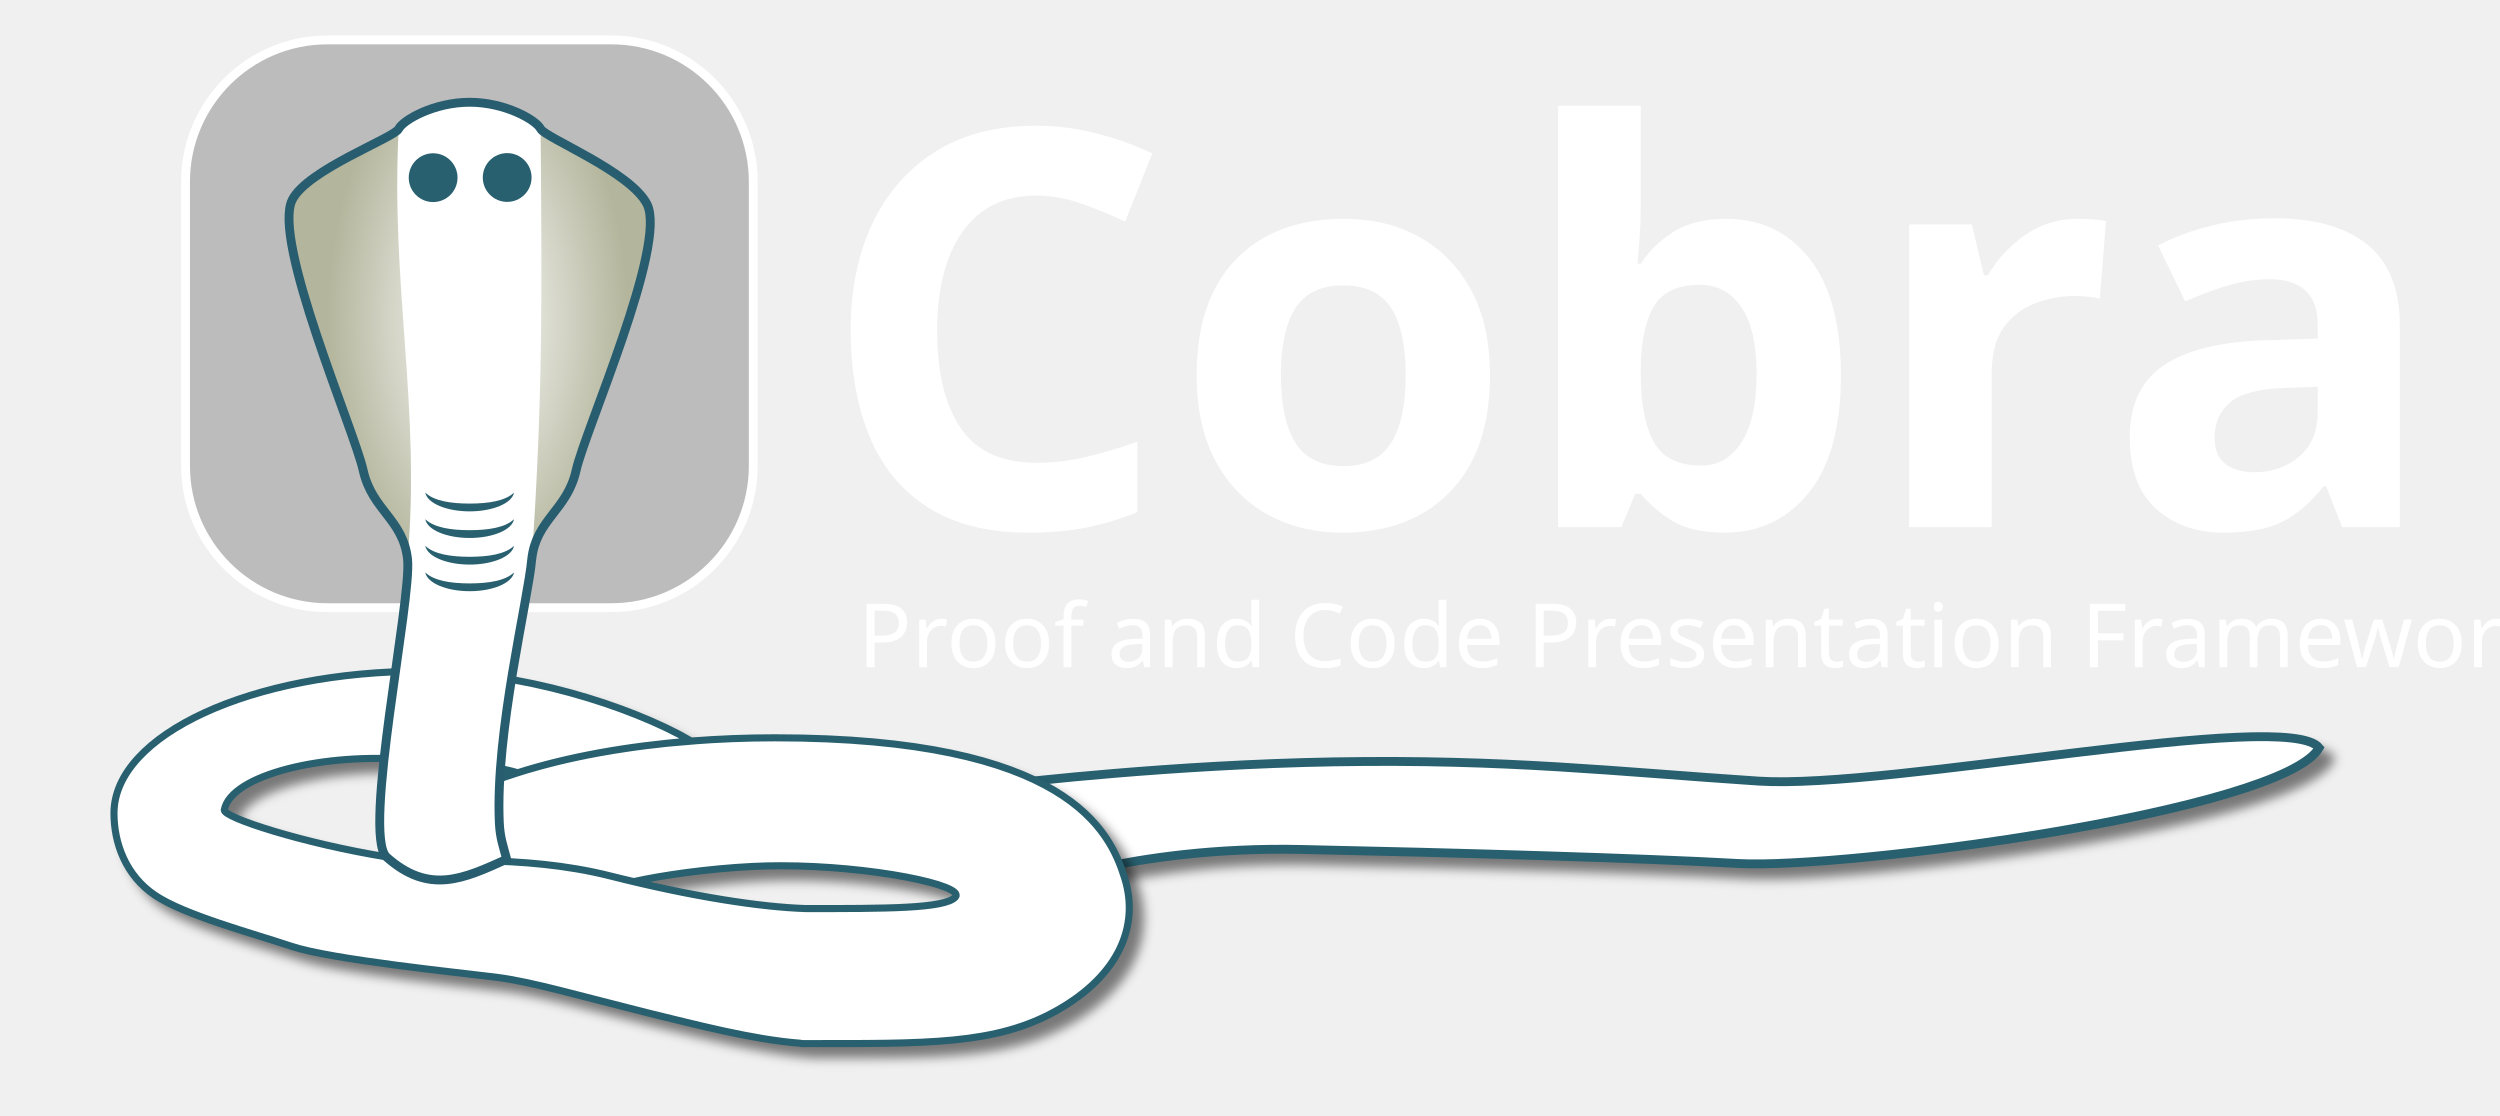
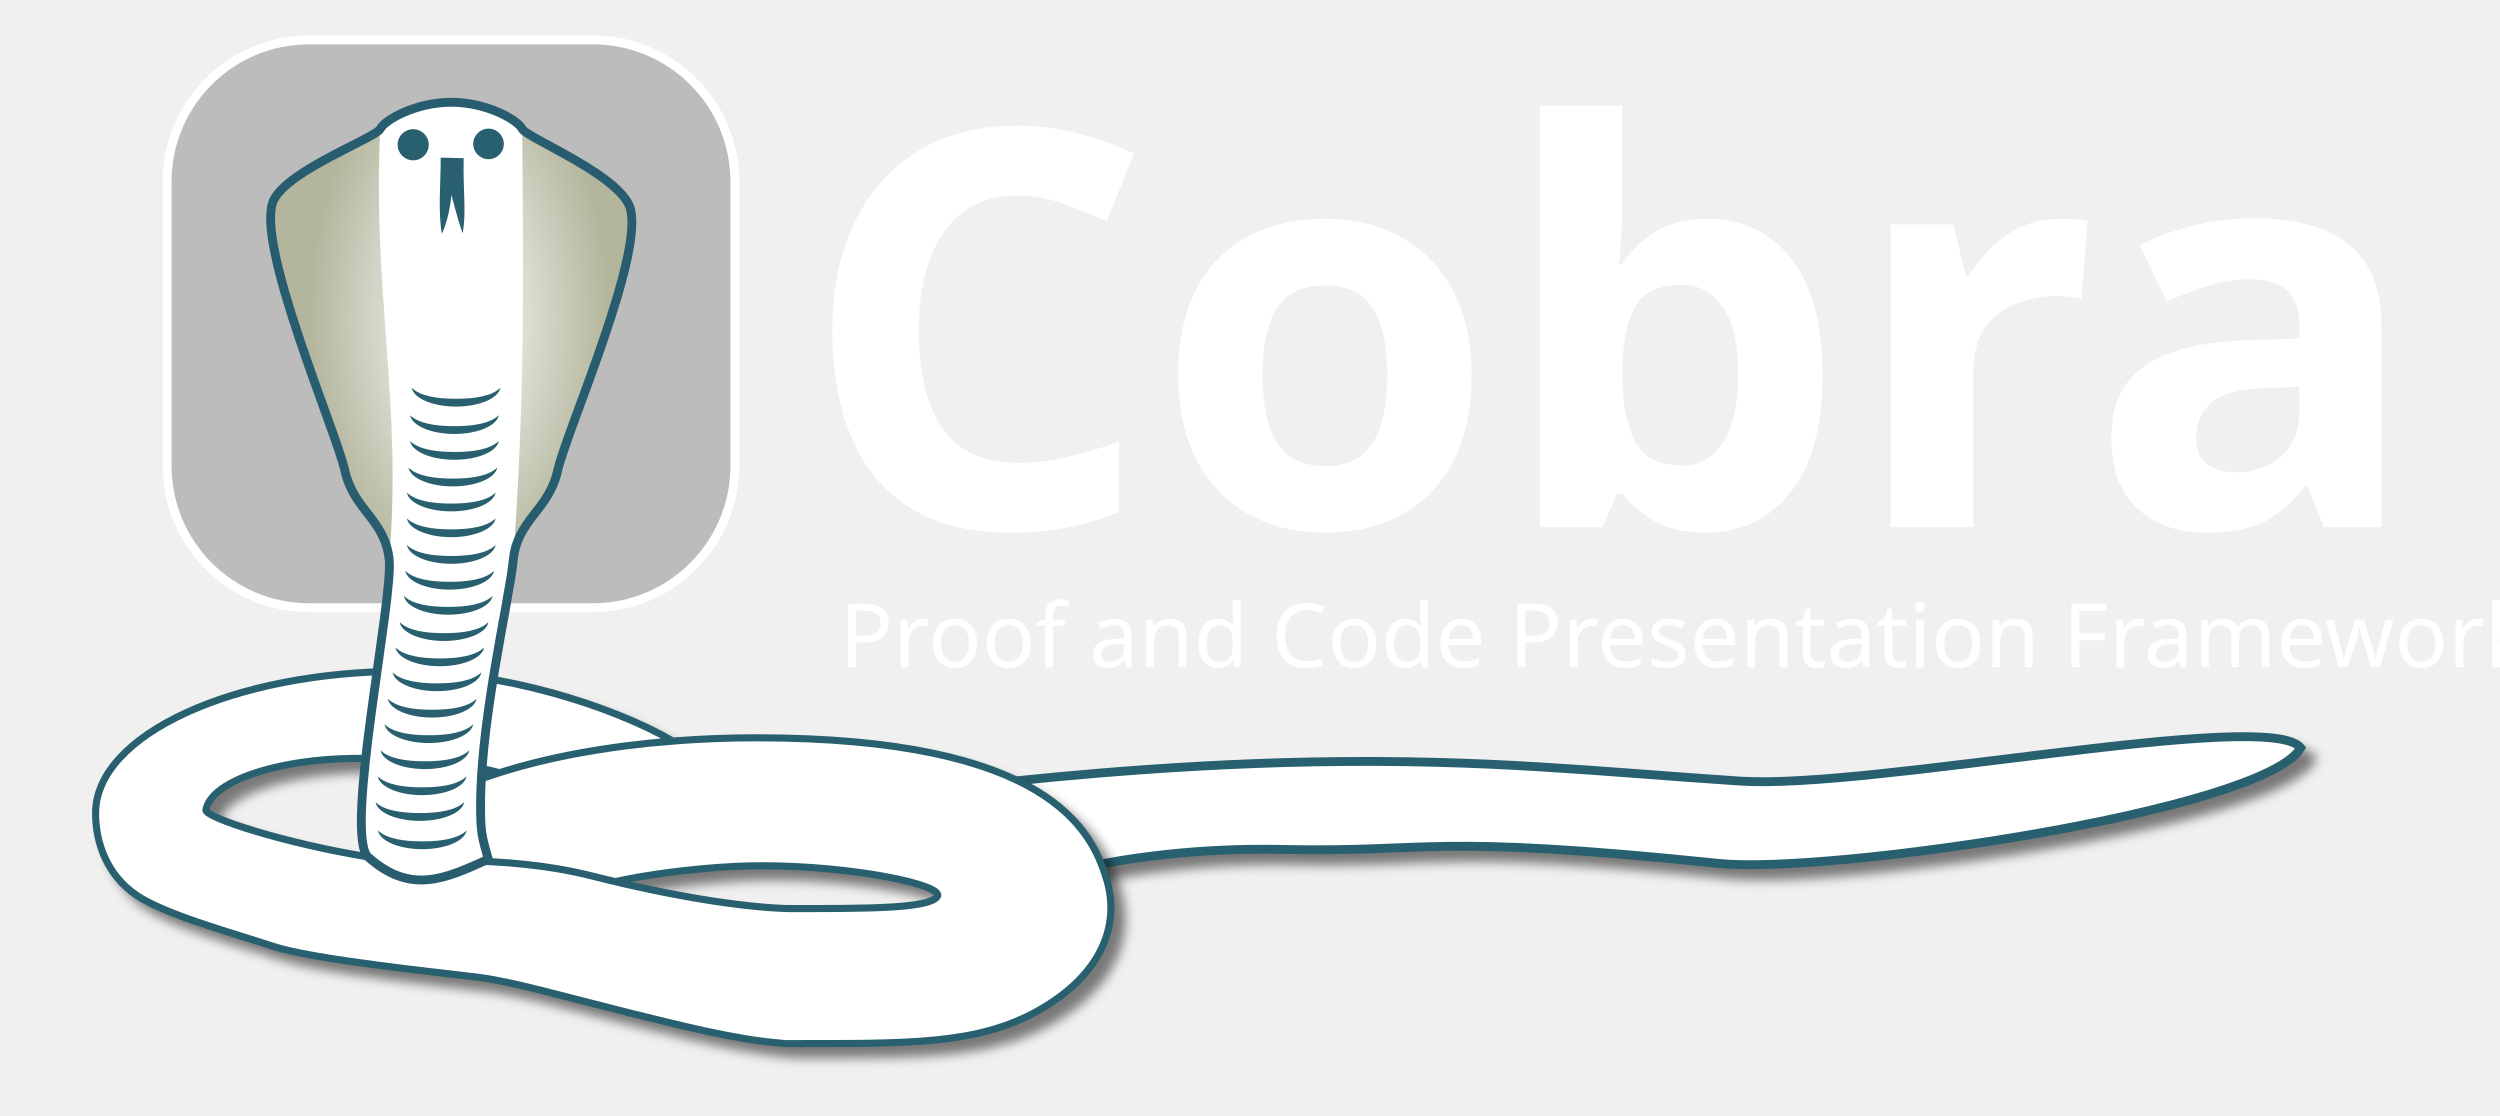
<svg xmlns="http://www.w3.org/2000/svg" xmlns:ns1="http://www.openswatchbook.org/uri/2009/osb" xmlns:xlink="http://www.w3.org/1999/xlink" width="1127.246" height="502.907" viewBox="0 0 1127.246 502.907" id="svg2" version="1.1" enable-background="new">
  <defs id="defs4">
    <linearGradient id="linearGradient9887">
      <stop style="stop-color:#ffffff;stop-opacity:1" offset="0" id="stop9889" />
      <stop style="stop-color:#b3b59c;stop-opacity:1" offset="1" id="stop9891" />
    </linearGradient>
    <linearGradient id="linearGradient9216" ns1:paint="solid">
      <stop style="stop-color:#285d6f;stop-opacity:1;" offset="0" id="stop9218" />
    </linearGradient>
    <filter style="color-interpolation-filters:sRGB" id="filter6349">
      <feFlood flood-opacity="0.498" flood-color="rgb(0,0,0)" result="flood" id="feFlood6351" />
      <feComposite in="flood" in2="SourceGraphic" operator="in" result="composite1" id="feComposite6353" />
      <feGaussianBlur in="composite1" stdDeviation="2.5" result="blur" id="feGaussianBlur6355" />
      <feOffset dx="5" dy="5" result="offset" id="feOffset6357" />
      <feComposite in="SourceGraphic" in2="offset" operator="over" result="fbSourceGraphic" id="feComposite6359" />
      <feColorMatrix result="fbSourceGraphicAlpha" in="fbSourceGraphic" values="0 0 0 -1 0 0 0 0 -1 0 0 0 0 -1 0 0 0 0 1 0" id="feColorMatrix6361" />
      <feFlood id="feFlood6363" flood-opacity="0.498" flood-color="rgb(0,0,0)" result="flood" in="fbSourceGraphic" />
      <feComposite id="feComposite6365" in2="fbSourceGraphic" in="flood" operator="in" result="composite1" />
      <feGaussianBlur id="feGaussianBlur6367" in="composite1" stdDeviation="2.5" result="blur" />
      <feOffset id="feOffset6369" dx="5" dy="5" result="offset" />
      <feComposite id="feComposite6371" in2="offset" in="fbSourceGraphic" operator="over" result="composite2" />
    </filter>
    <filter style="color-interpolation-filters:sRGB" id="filter6380">
      <feFlood flood-opacity="0.498" flood-color="rgb(0,0,0)" result="flood" id="feFlood6382" />
      <feComposite in="flood" in2="SourceGraphic" operator="in" result="composite1" id="feComposite6384" />
      <feGaussianBlur in="composite1" stdDeviation="2.5" result="blur" id="feGaussianBlur6386" />
      <feOffset dx="5" dy="5" result="offset" id="feOffset6388" />
      <feComposite in="SourceGraphic" in2="offset" operator="over" result="composite2" id="feComposite6390" />
    </filter>
    <filter style="color-interpolation-filters:sRGB" id="filter6392">
      <feFlood flood-opacity="0.498" flood-color="rgb(0,0,0)" result="flood" id="feFlood6394" />
      <feComposite in="flood" in2="SourceGraphic" operator="in" result="composite1" id="feComposite6396" />
      <feGaussianBlur in="composite1" stdDeviation="2.5" result="blur" id="feGaussianBlur6398" />
      <feOffset dx="5" dy="5" result="offset" id="feOffset6400" />
      <feComposite in="SourceGraphic" in2="offset" operator="over" result="composite2" id="feComposite6402" />
    </filter>
-     <radialGradient xlink:href="#linearGradient9887" id="radialGradient9897" cx="131.652" cy="167.55" fx="131.652" fy="167.55" r="81.456" gradientTransform="matrix(0.832792,8.2793925e-4,-0.00152307,1.531998,22.26854,-130.6228)" gradientUnits="userSpaceOnUse" />
+     <radialGradient xlink:href="#linearGradient9887" id="radialGradient9897" cx="131.652" cy="167.55" fx="131.652" fy="167.55" r="81.456" gradientTransform="matrix(0.832792,8.2793925e-4,-0.00152307,1.531998,13.96889,-130.6228)" gradientUnits="userSpaceOnUse" />
    <filter style="color-interpolation-filters:sRGB;" id="filter9904">
      <feFlood flood-opacity="0.498" flood-color="rgb(0,0,0)" result="flood" id="feFlood9906" />
      <feComposite in="flood" in2="SourceGraphic" operator="in" result="composite1" id="feComposite9908" />
      <feGaussianBlur in="composite1" stdDeviation="2.5" result="blur" id="feGaussianBlur9910" />
      <feOffset dx="5" dy="5" result="offset" id="feOffset9912" />
      <feComposite in="SourceGraphic" in2="offset" operator="over" result="composite2" id="feComposite9914" />
    </filter>
  </defs>
  <g id="layer1" transform="translate(83.64829,-778.3622)" style="display:inline">
-     <rect style="fill:#000000;fill-opacity:0.215;stroke:#ffffff;stroke-width:4;stroke-miterlimit:4;stroke-dasharray:none;stroke-opacity:1" id="rect4299" width="256" height="256" x="0" y="796.362" ry="64" />
+     <rect style="fill:#000000;fill-opacity:0.215;stroke:#ffffff;stroke-width:4;stroke-miterlimit:4;stroke-dasharray:none;stroke-opacity:1" id="rect4299" width="256" height="256" x="-8.3" y="796.362" ry="64" />
  </g>
  <g id="layer4" style="display:inline" transform="translate(83.64829,17.99994)">
-     <path style="display:inline;fill:#ffffff;fill-opacity:1;fill-rule:evenodd;stroke:#28606f;stroke-width:4;stroke-linecap:butt;stroke-linejoin:miter;stroke-miterlimit:4;stroke-dasharray:none;stroke-opacity:1;filter:url(#filter9904)" d="m 375.637,334.907 c 0,0 68.815,-8.136 142.117,-9.385 78.303,-1.335 127.294,4.44 191.455,8.671 59.39,3.916 238.447,-33.152 252.857,-15 -16.429,28.571 -213.557,54.877 -262.143,52.143 -42.858,-2.412 -128.268,-4.902 -197.074,-6.326 -76.596,-1.585 -126.497,18.469 -126.497,18.469 z" id="path9901" />
-     <g id="g5227" style="opacity:1;filter:url(#filter6380);stroke:#28606f;stroke-opacity:1">
+     <path style="display:inline;fill:#ffffff;fill-opacity:1;fill-rule:evenodd;stroke:#28606f;stroke-width:4;stroke-linecap:butt;stroke-linejoin:miter;stroke-miterlimit:4;stroke-dasharray:none;stroke-opacity:1;filter:url(#filter9904)" d="m 367.338,334.907 c 0,0 68.815,-8.136 142.117,-9.385 78.303,-1.335 127.294,4.44 191.455,8.671 59.39,3.916 238.447,-33.152 252.857,-15 -16.429,28.571 -213.735,57.116 -262.143,52.143 -132.333,-13.596 -128.268,-4.902 -197.074,-6.326 -76.596,-1.585 -126.497,18.469 -126.497,18.469 z" id="path9901" />
+     <g id="g5227" style="opacity:1;stroke:#28606f;stroke-opacity:1;filter:url(#filter6380)" transform="translate(-8.299652,0)">
      <path id="path4710" d="m 106.744,284.676 c 43.922,0 93.028,15.17 121.342,31.457 -29.207,2.28 -55.979,7.197 -78.307,14.307 -11.973,-3.675 -28.704,-3.996 -48.035,-5.764 -39.05,-3.571 -81.341,6.703 -84.253,22.505 -0.629,3.413 35.678,15.101 73.053,21.177 21.278,3.459 60.096,-1.778 101.279,8.68 36.474,9.262 67.857,14.03 87.92,14.639 35.878,0 62.83,0.072 67.415,-5.217 4.585,-5.289 -38.017,-14.126 -78.849,-14.092 -4.224,0.003 -8.429,0.102 -12.566,0.309 -20.065,1.003 -41.023,3.994 -53.605,6.836 -3.401,-0.778 -6.832,-1.59 -10.314,-2.475 -41.183,-10.457 -80.001,-5.22 -101.279,-8.68 8.38,-16.372 29.219,-28.36 59.234,-37.918 1.324,-0.421 2.665,-0.834 4.02,-1.24 0.178,-0.053 0.358,-0.105 0.537,-0.158 4.031,-1.198 8.199,-2.328 12.488,-3.387 0.283,-0.07 0.564,-0.14 0.848,-0.209 1.42,-0.346 2.851,-0.685 4.297,-1.016 3.117,-0.712 6.294,-1.389 9.527,-2.027 1.466,-0.29 2.947,-0.57 4.436,-0.844 0.349,-0.064 0.699,-0.126 1.049,-0.189 4.381,-0.793 8.859,-1.518 13.42,-2.176 0.574,-0.083 1.148,-0.167 1.725,-0.248 1.388,-0.194 2.783,-0.381 4.186,-0.562 0.514,-0.066 1.033,-0.131 1.549,-0.195 2.854,-0.358 5.735,-0.69 8.646,-0.994 0.31,-0.032 0.617,-0.068 0.928,-0.1 1.442,-0.148 2.895,-0.284 4.35,-0.418 0.637,-0.059 1.275,-0.118 1.914,-0.174 1.458,-0.128 2.918,-0.254 4.389,-0.369 l 0.068,-0.006 c 12.176,-0.95 24.753,-1.451 37.59,-1.451 132,0 151.149,42.016 157.75,63.393 6.601,21.377 -2.541,43.626 -30.349,59.399 -27.808,15.773 -58.571,15.081 -115.149,15.081 -0.358,-0.062 -0.72,-0.118 -1.078,-0.18 -21.428,-1.639 -47.88,-8.687 -67.46,-13.408 -32,-8 -53.571,-14.357 -69.571,-16.357 -16,-2 -74.143,-7.929 -92.143,-13.929 -18,-6 -48.249,-14.076 -61.483,-22.989 -13.234,-8.912 -18.517,-23.484 -18.517,-37.011 0,-35.346 62.232,-64 139,-64 z" style="display:inline;fill:#ffffff;fill-opacity:1;stroke:#28606f;stroke-width:3.2;stroke-miterlimit:3.9;stroke-dasharray:none;stroke-dashoffset:0;stroke-opacity:1" />
    </g>
  </g>
  <g id="layer13" style="display:inline;" transform="translate(83.64829,17.99994)">
-     <path style="display:inline;fill:url(#radialGradient9897);fill-opacity:1;fill-rule:evenodd;stroke:none;stroke-width:4;stroke-linecap:butt;stroke-linejoin:miter;stroke-miterlimit:4;stroke-dasharray:none;stroke-opacity:1" d="m 128.117,28.107 c 16,0 30,8 32,12 2,4 40.654,19.307 48,34 9.195,18.39 -28,102 -32,120 -4,18 -18,22 -20,40 -1.704,18.741 -16.47,78.12 -14.625,118.791 0.321,7.073 1.858,10.901 3.339,16.53 -19.772,8.938 -35.042,16.049 -54.286,-1.071 -10.837,-10.837 11.571,-116.25 9.571,-134.25 -2,-18 -16,-22 -20,-40 -4,-18 -41.195,-103.61 -32,-122 6.778,-13.556 46,-28 48,-32 2,-4 16,-12 32,-12 z" id="path10741-8" />
-     <path style="display:inline;fill:#ffffff;fill-opacity:1;fill-rule:evenodd;stroke:none;stroke-width:4;stroke-linecap:butt;stroke-linejoin:miter;stroke-miterlimit:4;stroke-dasharray:none;stroke-opacity:1" d="m 183.766,252.107 c 2,18 -20.409,123.413 -9.572,134.25 19.244,17.121 34.515,10.008 54.287,1.07 -1.481,-5.629 -3.019,-9.457 -3.34,-16.529 -1.844,-40.672 12.921,-100.05 14.625,-118.791 0,0 -24.571,-71.071 -56,0 z" transform="translate(-83.64829,-17.99997)" id="path10741-8-0" />
-     <path style="opacity:1;fill:#ffffff;fill-opacity:1;fill-rule:evenodd;stroke:none;stroke-width:4;stroke-miterlimit:4;stroke-dasharray:none;stroke-opacity:1" d="m 128.117,28.107 c 16,0 30,8 32,12 0.6,74.464 1.051,121.269 -4,194 l -56,0 c 6.061,-68.69 -7.723,-122.546 -4,-194 2,-4 16,-12 32,-12 z" id="path10741" />
-     <circle style="fill:#28606f;fill-opacity:1;stroke:none;stroke-width:1;stroke-linecap:round;stroke-linejoin:miter;stroke-miterlimit:4;stroke-dasharray:1, 3;stroke-dashoffset:0;stroke-opacity:1" id="path10833" cx="-145.039" cy="62.035" r="11" transform="scale(-1,1)" />
-     <circle style="fill:#28606f;fill-opacity:1;stroke:none;stroke-width:1;stroke-linecap:round;stroke-linejoin:miter;stroke-miterlimit:4;stroke-dasharray:1, 3;stroke-dashoffset:0;stroke-opacity:1" id="path10837" cx="-111.65" cy="62.108" r="11" transform="scale(-1,1)" />
-     <text xml:space="preserve" style="font-style:normal;font-variant:normal;font-weight:900;font-stretch:normal;font-size:40px;line-height:125%;font-family:'Fira Sans';-inkscape-font-specification:'Fira Sans Heavy';letter-spacing:0px;word-spacing:0px;fill:#ffffff;fill-opacity:1;stroke:none;stroke-width:0.6;stroke-linecap:butt;stroke-linejoin:miter;stroke-miterlimit:4;stroke-dasharray:none;stroke-opacity:1" x="285.417" y="219.672" id="text3376">
-       <tspan id="tspan3378" x="285.417" y="219.672" style="font-style:normal;font-variant:normal;font-weight:bold;font-stretch:normal;font-size:250px;font-family:'Fira Sans';-inkscape-font-specification:'Fira Sans Bold';fill:#ffffff;stroke:none;stroke-width:0.6;stroke-miterlimit:4;stroke-dasharray:none;stroke-opacity:1">Cobra</tspan>
+     <path style="display:inline;fill:url(#radialGradient9897);fill-opacity:1;fill-rule:evenodd;stroke:none;stroke-width:4;stroke-linecap:butt;stroke-linejoin:miter;stroke-miterlimit:4;stroke-dasharray:none;stroke-opacity:1" d="m 119.817,28.107 c 16,0 30,8 32,12 2,4 40.654,19.307 48,34 9.195,18.39 -28,102 -32,120 -4,18 -18,22 -20,40 -1.704,18.741 -16.47,78.12 -14.625,118.791 0.321,7.073 1.858,10.901 3.339,16.53 -19.772,8.938 -35.042,16.049 -54.286,-1.071 -10.837,-10.837 11.571,-116.25 9.571,-134.25 -2,-18 -16,-22 -20,-40 -4,-18 -41.195,-103.61 -32,-122 6.778,-13.556 46,-28 48,-32 2,-4 16,-12 32,-12 z" id="path10741-8" />
+     <path style="display:inline;fill:#ffffff;fill-opacity:1;fill-rule:evenodd;stroke:none;stroke-width:4;stroke-linecap:butt;stroke-linejoin:miter;stroke-miterlimit:4;stroke-dasharray:none;stroke-opacity:1" d="m 91.818,234.107 c 2,18 -20.409,123.413 -9.572,134.25 19.244,17.121 34.515,10.008 54.287,1.07 -1.481,-5.629 -3.019,-9.457 -3.34,-16.529 -1.844,-40.672 12.921,-100.05 14.625,-118.791 0,0 -24.571,-71.071 -56,0 z" id="path10741-8-0" />
+     <path style="opacity:1;fill:#ffffff;fill-opacity:1;fill-rule:evenodd;stroke:none;stroke-width:4;stroke-miterlimit:4;stroke-dasharray:none;stroke-opacity:1" d="m 119.817,28.107 c 16,0 30,8 32,12 0.6,74.464 1.051,121.269 -4,194 l -56,0 c 6.061,-68.69 -7.723,-122.546 -4,-194 2,-4 16,-12 32,-12 z" id="path10741" />
+     <circle style="fill:#28606f;fill-opacity:1;stroke:none;stroke-width:1;stroke-linecap:round;stroke-linejoin:miter;stroke-miterlimit:4;stroke-dasharray:1, 3;stroke-dashoffset:0;stroke-opacity:1" id="path10833" cx="-102.656" cy="47.271" r="7.023" transform="scale(-1,1)" />
+     <circle style="fill:#28606f;fill-opacity:1;stroke:none;stroke-width:1;stroke-linecap:round;stroke-linejoin:miter;stroke-miterlimit:4;stroke-dasharray:1, 3;stroke-dashoffset:0;stroke-opacity:1" id="path10837" cx="-136.623" cy="46.892" r="6.896" transform="scale(-1,1)" />
+     <text xml:space="preserve" style="font-style:normal;font-variant:normal;font-weight:900;font-stretch:normal;font-size:40px;line-height:125%;font-family:'Fira Sans';-inkscape-font-specification:'Fira Sans Heavy';letter-spacing:0px;word-spacing:0px;fill:#ffffff;fill-opacity:1;stroke:none;stroke-width:0.6;stroke-linecap:butt;stroke-linejoin:miter;stroke-miterlimit:4;stroke-dasharray:none;stroke-opacity:1" x="277.117" y="219.672" id="text3376">
+       <tspan id="tspan3378" x="277.117" y="219.672" style="font-style:normal;font-variant:normal;font-weight:bold;font-stretch:normal;font-size:250px;font-family:'Fira Sans';-inkscape-font-specification:'Fira Sans Bold';fill:#ffffff;stroke:none;stroke-width:0.6;stroke-miterlimit:4;stroke-dasharray:none;stroke-opacity:1">Cobra</tspan>
    </text>
-     <path style="fill:#28606f;fill-opacity:1;stroke:none;stroke-width:1;stroke-linecap:round;stroke-linejoin:miter;stroke-miterlimit:4;stroke-dasharray:1, 3;stroke-dashoffset:0;stroke-opacity:1" d="m 148.117,216.1 c -0.823,4.782 -9.533,8.47 -20.005,8.472 -10.463,-0.004 -19.165,-3.688 -19.995,-8.466 3.893,3.788 11.595,4.948 19.995,4.951 8.406,-0.003 16.114,-1.166 20.005,-4.958 z" id="path10811-5" />
-     <path style="fill:#28606f;fill-opacity:1;stroke:none;stroke-width:1;stroke-linecap:round;stroke-linejoin:miter;stroke-miterlimit:4;stroke-dasharray:1, 3;stroke-dashoffset:0;stroke-opacity:1" d="m 148.117,228.1 c -0.823,4.782 -9.533,8.47 -20.005,8.472 -10.463,-0.004 -19.165,-3.688 -19.995,-8.466 3.893,3.788 11.595,4.948 19.995,4.951 8.406,-0.003 16.114,-1.166 20.005,-4.958 z" id="path10811-5-4" />
-     <path style="fill:#28606f;fill-opacity:1;stroke:none;stroke-width:1;stroke-linecap:round;stroke-linejoin:miter;stroke-miterlimit:4;stroke-dasharray:1, 3;stroke-dashoffset:0;stroke-opacity:1" d="m 148.117,240.1 c -0.823,4.782 -9.533,8.47 -20.005,8.472 -10.463,-0.004 -19.165,-3.688 -19.995,-8.466 3.893,3.788 11.595,4.948 19.995,4.951 8.406,-0.003 16.114,-1.166 20.005,-4.958 z" id="path10811-5-9" />
-     <path style="fill:#28606f;fill-opacity:1;stroke:none;stroke-width:1;stroke-linecap:round;stroke-linejoin:miter;stroke-miterlimit:4;stroke-dasharray:1, 3;stroke-dashoffset:0;stroke-opacity:1" d="m 148.117,204.107 c -0.823,4.782 -9.533,8.47 -20.005,8.472 -10.463,-0.004 -19.165,-3.688 -19.995,-8.466 3.893,3.788 11.595,4.948 19.995,4.951 8.406,-0.003 16.114,-1.166 20.005,-4.958 z" id="path10811-5-1-5" />
-     <text xml:space="preserve" style="font-style:normal;font-variant:normal;font-weight:normal;font-stretch:condensed;font-size:40px;line-height:125%;font-family:'Fira Sans Condensed';-inkscape-font-specification:'Fira Sans Condensed,  Condensed';letter-spacing:0px;word-spacing:0px;fill:#ffffff;fill-opacity:1;stroke:none;stroke-width:1px;stroke-linecap:butt;stroke-linejoin:miter;stroke-opacity:1" x="303.217" y="282.836" id="text7069">
-       <tspan id="tspan7071" x="303.217" y="282.836" style="font-style:normal;font-variant:normal;font-weight:normal;font-stretch:condensed;font-size:40px;font-family:'Fira Sans Condensed';-inkscape-font-specification:'Fira Sans Condensed,  Condensed';fill:#ffffff">Proof and Code Presentation Framework</tspan>
+     <path style="fill:#28606f;fill-opacity:1;stroke:none;stroke-width:1;stroke-linecap:round;stroke-linejoin:miter;stroke-miterlimit:4;stroke-dasharray:1, 3;stroke-dashoffset:0;stroke-opacity:1" d="m 139.817,215.743 c -0.823,4.782 -9.533,8.47 -20.005,8.472 -10.463,-0.004 -19.165,-3.688 -19.995,-8.466 3.893,3.788 11.595,4.948 19.995,4.951 8.406,-0.003 16.114,-1.166 20.005,-4.958 z" id="path10811-5" />
+     <path style="fill:#28606f;fill-opacity:1;stroke:none;stroke-width:1;stroke-linecap:round;stroke-linejoin:miter;stroke-miterlimit:4;stroke-dasharray:1, 3;stroke-dashoffset:0;stroke-opacity:1" d="m 139.817,227.743 c -0.823,4.782 -9.533,8.47 -20.005,8.472 -10.463,-0.004 -19.165,-3.688 -19.995,-8.466 3.893,3.788 11.595,4.948 19.995,4.951 8.406,-0.003 16.114,-1.166 20.005,-4.958 z" id="path10811-5-4" />
+     <path style="fill:#28606f;fill-opacity:1;stroke:none;stroke-width:1;stroke-linecap:round;stroke-linejoin:miter;stroke-miterlimit:4;stroke-dasharray:1, 3;stroke-dashoffset:0;stroke-opacity:1" d="m 139.103,239.386 c -0.823,4.782 -9.533,8.47 -20.005,8.472 -10.463,-0.004 -19.165,-3.688 -19.995,-8.466 3.893,3.788 11.595,4.948 19.995,4.951 8.406,-0.003 16.114,-1.166 20.005,-4.958 z" id="path10811-5-9" />
+     <path style="fill:#28606f;fill-opacity:1;stroke:none;stroke-width:1;stroke-linecap:round;stroke-linejoin:miter;stroke-miterlimit:4;stroke-dasharray:1, 3;stroke-dashoffset:0;stroke-opacity:1" d="m 139.817,204.107 c -0.823,4.782 -9.533,8.47 -20.005,8.472 -10.463,-0.004 -19.165,-3.688 -19.995,-8.466 3.893,3.788 11.595,4.948 19.995,4.951 8.406,-0.003 16.114,-1.166 20.005,-4.958 z" id="path10811-5-1-5" />
+     <text xml:space="preserve" style="font-style:normal;font-variant:normal;font-weight:normal;font-stretch:condensed;font-size:40px;line-height:125%;font-family:'Fira Sans Condensed';-inkscape-font-specification:'Fira Sans Condensed,  Condensed';letter-spacing:0px;word-spacing:0px;fill:#ffffff;fill-opacity:1;stroke:none;stroke-width:1px;stroke-linecap:butt;stroke-linejoin:miter;stroke-opacity:1" x="294.918" y="282.836" id="text7069">
+       <tspan id="tspan7071" x="294.918" y="282.836" style="font-style:normal;font-variant:normal;font-weight:normal;font-stretch:condensed;font-size:40px;font-family:'Fira Sans Condensed';-inkscape-font-specification:'Fira Sans Condensed,  Condensed';fill:#ffffff">Proof and Code Presentation Framework</tspan>
    </text>
-     <path style="display:inline;fill:none;fill-opacity:1;fill-rule:evenodd;stroke:#285d6f;stroke-width:4;stroke-linecap:butt;stroke-linejoin:miter;stroke-miterlimit:4;stroke-dasharray:none;stroke-opacity:1" d="m 128.117,28.107 c 16,0 30,8 32,12 2,4 40.654,19.307 48,34 9.195,18.39 -28,102 -32,120 -4,18 -18,22 -20,40 -1.704,18.741 -16.47,78.12 -14.625,118.791 0.321,7.073 1.858,10.901 3.339,16.53 -19.772,8.938 -35.042,16.049 -54.286,-1.071 -10.837,-10.837 11.571,-116.25 9.571,-134.25 -2,-18 -16,-22 -20,-40 -4,-18 -41.195,-103.61 -32,-122 6.778,-13.556 46,-28 48,-32 2,-4 16,-12 32,-12 z" id="path10741-8-01" />
+     <path style="display:inline;fill:none;fill-opacity:1;fill-rule:evenodd;stroke:#285d6f;stroke-width:4;stroke-linecap:butt;stroke-linejoin:miter;stroke-miterlimit:4;stroke-dasharray:none;stroke-opacity:1" d="m 119.817,28.107 c 16,0 30,8 32,12 2,4 40.654,19.307 48,34 9.195,18.39 -28,102 -32,120 -4,18 -18,22 -20,40 -1.704,18.741 -16.47,78.12 -14.625,118.791 0.321,7.073 1.858,10.901 3.339,16.53 -19.772,8.938 -35.042,16.049 -54.286,-1.071 -10.837,-10.837 11.571,-116.25 9.571,-134.25 -2,-18 -16,-22 -20,-40 -4,-18 -41.195,-103.61 -32,-122 6.778,-13.556 46,-28 48,-32 2,-4 16,-12 32,-12 z" id="path10741-8-01" />
+     <path style="display:inline;fill:#28606f;fill-opacity:1;stroke:none;stroke-width:1;stroke-linecap:round;stroke-linejoin:miter;stroke-miterlimit:4;stroke-dasharray:1, 3;stroke-dashoffset:0;stroke-opacity:1" d="m 141.256,169.201 c -0.823,4.782 -9.533,8.47 -20.005,8.472 -10.463,-0.004 -19.165,-3.688 -19.995,-8.466 3.893,3.788 11.595,4.948 19.995,4.951 8.406,-0.003 16.114,-1.166 20.005,-4.958 z" id="path10811-5-0" />
+     <path style="display:inline;fill:#28606f;fill-opacity:1;stroke:none;stroke-width:1;stroke-linecap:round;stroke-linejoin:miter;stroke-miterlimit:4;stroke-dasharray:1, 3;stroke-dashoffset:0;stroke-opacity:1" d="m 141.256,180.844 c -0.823,4.782 -9.533,8.47 -20.005,8.472 -10.463,-0.004 -19.165,-3.688 -19.995,-8.466 3.893,3.788 11.595,4.948 19.995,4.951 8.406,-0.003 16.114,-1.166 20.005,-4.958 z" id="path10811-5-4-5" />
+     <path style="display:inline;fill:#28606f;fill-opacity:1;stroke:none;stroke-width:1;stroke-linecap:round;stroke-linejoin:miter;stroke-miterlimit:4;stroke-dasharray:1, 3;stroke-dashoffset:0;stroke-opacity:1" d="m 140.541,192.844 c -0.823,4.782 -9.533,8.47 -20.005,8.472 -10.463,-0.004 -19.165,-3.688 -19.995,-8.466 3.893,3.788 11.595,4.948 19.995,4.951 8.406,-0.003 16.114,-1.166 20.005,-4.958 z" id="path10811-5-9-4" />
+     <path style="display:inline;fill:#28606f;fill-opacity:1;stroke:none;stroke-width:1;stroke-linecap:round;stroke-linejoin:miter;stroke-miterlimit:4;stroke-dasharray:1, 3;stroke-dashoffset:0;stroke-opacity:1" d="m 141.97,156.851 c -0.823,4.782 -9.533,8.47 -20.005,8.472 -10.463,-0.004 -19.165,-3.688 -19.995,-8.466 3.893,3.788 11.595,4.948 19.995,4.951 8.406,-0.003 16.114,-1.166 20.005,-4.958 z" id="path10811-5-1-5-9" />
+     <path style="display:inline;fill:#28606f;fill-opacity:1;stroke:none;stroke-width:1;stroke-linecap:round;stroke-linejoin:miter;stroke-miterlimit:4;stroke-dasharray:1, 3;stroke-dashoffset:0;stroke-opacity:1" d="m 136.572,262.541 c -0.823,4.782 -9.533,8.47 -20.005,8.472 -10.463,-0.004 -19.165,-3.688 -19.995,-8.466 3.893,3.788 11.595,4.948 19.995,4.951 8.406,-0.003 16.114,-1.166 20.005,-4.958 z" id="path10811-5-6" />
+     <path style="display:inline;fill:#28606f;fill-opacity:1;stroke:none;stroke-width:1;stroke-linecap:round;stroke-linejoin:miter;stroke-miterlimit:4;stroke-dasharray:1, 3;stroke-dashoffset:0;stroke-opacity:1" d="m 134.657,273.932 c -0.823,4.782 -9.533,8.47 -20.005,8.472 -10.463,-0.004 -19.165,-3.688 -19.995,-8.466 3.893,3.788 11.595,4.948 19.995,4.951 8.406,-0.003 16.114,-1.166 20.005,-4.958 z" id="path10811-5-4-2" />
+     <path style="display:inline;fill:#28606f;fill-opacity:1;stroke:none;stroke-width:1;stroke-linecap:round;stroke-linejoin:miter;stroke-miterlimit:4;stroke-dasharray:1, 3;stroke-dashoffset:0;stroke-opacity:1" d="m 133.394,285.174 c -0.823,4.782 -9.533,8.47 -20.005,8.472 -10.463,-0.004 -19.165,-3.688 -19.995,-8.466 3.893,3.788 11.595,4.948 19.995,4.951 8.406,-0.003 16.114,-1.166 20.005,-4.958 z" id="path10811-5-9-7" />
+     <path style="display:inline;fill:#28606f;fill-opacity:1;stroke:none;stroke-width:1;stroke-linecap:round;stroke-linejoin:miter;stroke-miterlimit:4;stroke-dasharray:1, 3;stroke-dashoffset:0;stroke-opacity:1" d="m 138.445,250.696 c -0.823,4.782 -9.533,8.47 -20.005,8.472 -10.463,-0.004 -19.165,-3.688 -19.995,-8.466 3.893,3.788 11.595,4.948 19.995,4.951 8.406,-0.003 16.114,-1.166 20.005,-4.958 z" id="path10811-5-1-5-0" />
+     <path style="display:inline;fill:#28606f;fill-opacity:1;stroke:none;stroke-width:1;stroke-linecap:round;stroke-linejoin:miter;stroke-miterlimit:4;stroke-dasharray:1, 3;stroke-dashoffset:0;stroke-opacity:1" d="m 129.717,308.564 c -0.823,4.782 -9.533,8.47 -20.005,8.472 -10.463,-0.004 -19.165,-3.688 -19.995,-8.466 3.893,3.788 11.595,4.948 19.995,4.951 8.406,-0.003 16.114,-1.166 20.005,-4.958 z" id="path10811-5-6-9" />
+     <path style="display:inline;fill:#28606f;fill-opacity:1;stroke:none;stroke-width:1;stroke-linecap:round;stroke-linejoin:miter;stroke-miterlimit:4;stroke-dasharray:1, 3;stroke-dashoffset:0;stroke-opacity:1" d="m 127.95,320.312 c -0.823,4.782 -9.533,8.47 -20.005,8.472 -10.463,-0.004 -19.165,-3.688 -19.995,-8.466 3.893,3.788 11.595,4.948 19.995,4.951 8.406,-0.003 16.114,-1.166 20.005,-4.958 z" id="path10811-5-4-2-5" />
+     <path style="display:inline;fill:#28606f;fill-opacity:1;stroke:none;stroke-width:1;stroke-linecap:round;stroke-linejoin:miter;stroke-miterlimit:4;stroke-dasharray:1, 3;stroke-dashoffset:0;stroke-opacity:1" d="m 126.687,332.059 c -0.823,4.782 -9.533,8.47 -20.005,8.472 -10.463,-0.004 -19.165,-3.688 -19.995,-8.466 3.893,3.788 11.595,4.948 19.995,4.951 8.406,-0.003 16.114,-1.166 20.005,-4.958 z" id="path10811-5-9-7-3" />
+     <path style="display:inline;fill:#28606f;fill-opacity:1;stroke:none;stroke-width:1;stroke-linecap:round;stroke-linejoin:miter;stroke-miterlimit:4;stroke-dasharray:1, 3;stroke-dashoffset:0;stroke-opacity:1" d="m 131.233,297.076 c -0.823,4.782 -9.533,8.47 -20.005,8.472 -10.463,-0.004 -19.165,-3.688 -19.995,-8.466 3.893,3.788 11.595,4.948 19.995,4.951 8.406,-0.003 16.114,-1.166 20.005,-4.958 z" id="path10811-5-1-5-0-4" />
+     <path style="display:inline;fill:#28606f;fill-opacity:1;stroke:none;stroke-width:1;stroke-linecap:round;stroke-linejoin:miter;stroke-miterlimit:4;stroke-dasharray:1, 3;stroke-dashoffset:0;stroke-opacity:1" d="m 125.677,343.655 c -0.823,4.782 -9.533,8.47 -20.005,8.472 -10.463,-0.004 -19.165,-3.688 -19.995,-8.466 3.893,3.788 11.595,4.948 19.995,4.951 8.406,-0.003 16.114,-1.166 20.005,-4.958 z" id="path10811-5-9-7-3-0" />
+     <path style="display:inline;fill:#28606f;fill-opacity:1;stroke:none;stroke-width:1;stroke-linecap:round;stroke-linejoin:miter;stroke-miterlimit:4;stroke-dasharray:1, 3;stroke-dashoffset:0;stroke-opacity:1" d="m 126.766,356.422 c -0.823,4.782 -9.533,8.47 -20.005,8.472 -10.463,-0.004 -19.165,-3.688 -19.995,-8.466 3.893,3.788 11.595,4.948 19.995,4.951 8.406,-0.003 16.114,-1.166 20.005,-4.958 z" id="path10811-5-9-7-3-5" />
  </g>
-   <g id="layer2" style="display:none" transform="translate(83.64829,17.99994)">
-     <path style="fill:#000000;fill-rule:evenodd;stroke:none;stroke-width:1px;stroke-linecap:butt;stroke-linejoin:miter;stroke-opacity:1" d="m 118,98 c 12.253,3.123 10,12 6,22 4,-2 8,-6 10,-12 2.505,3.369 2,8 2,12 8,-12 5.931,-25.647 -8,-26 -4,0 -8.695,1.491 -10,4 z" id="path4622" />
+   <g id="layer2" style="display:inline" transform="translate(83.64829,17.99994)">
+     <path style="display:inline;fill:#28606f;fill-opacity:1;fill-rule:evenodd;stroke:none;stroke-width:1px;stroke-linecap:butt;stroke-linejoin:miter;stroke-opacity:1" d="m 115.068,53.071 c 1e-5,12.122 -1.263,23.991 0.505,34.345 3.788,-8.081 4.293,-17.678 4.293,-17.678 0,0 2.585,10.387 5.051,17.425 1.852,-8.839 0.131,-19.735 0.505,-33.84 z" id="path9916" />
  </g>
</svg>
